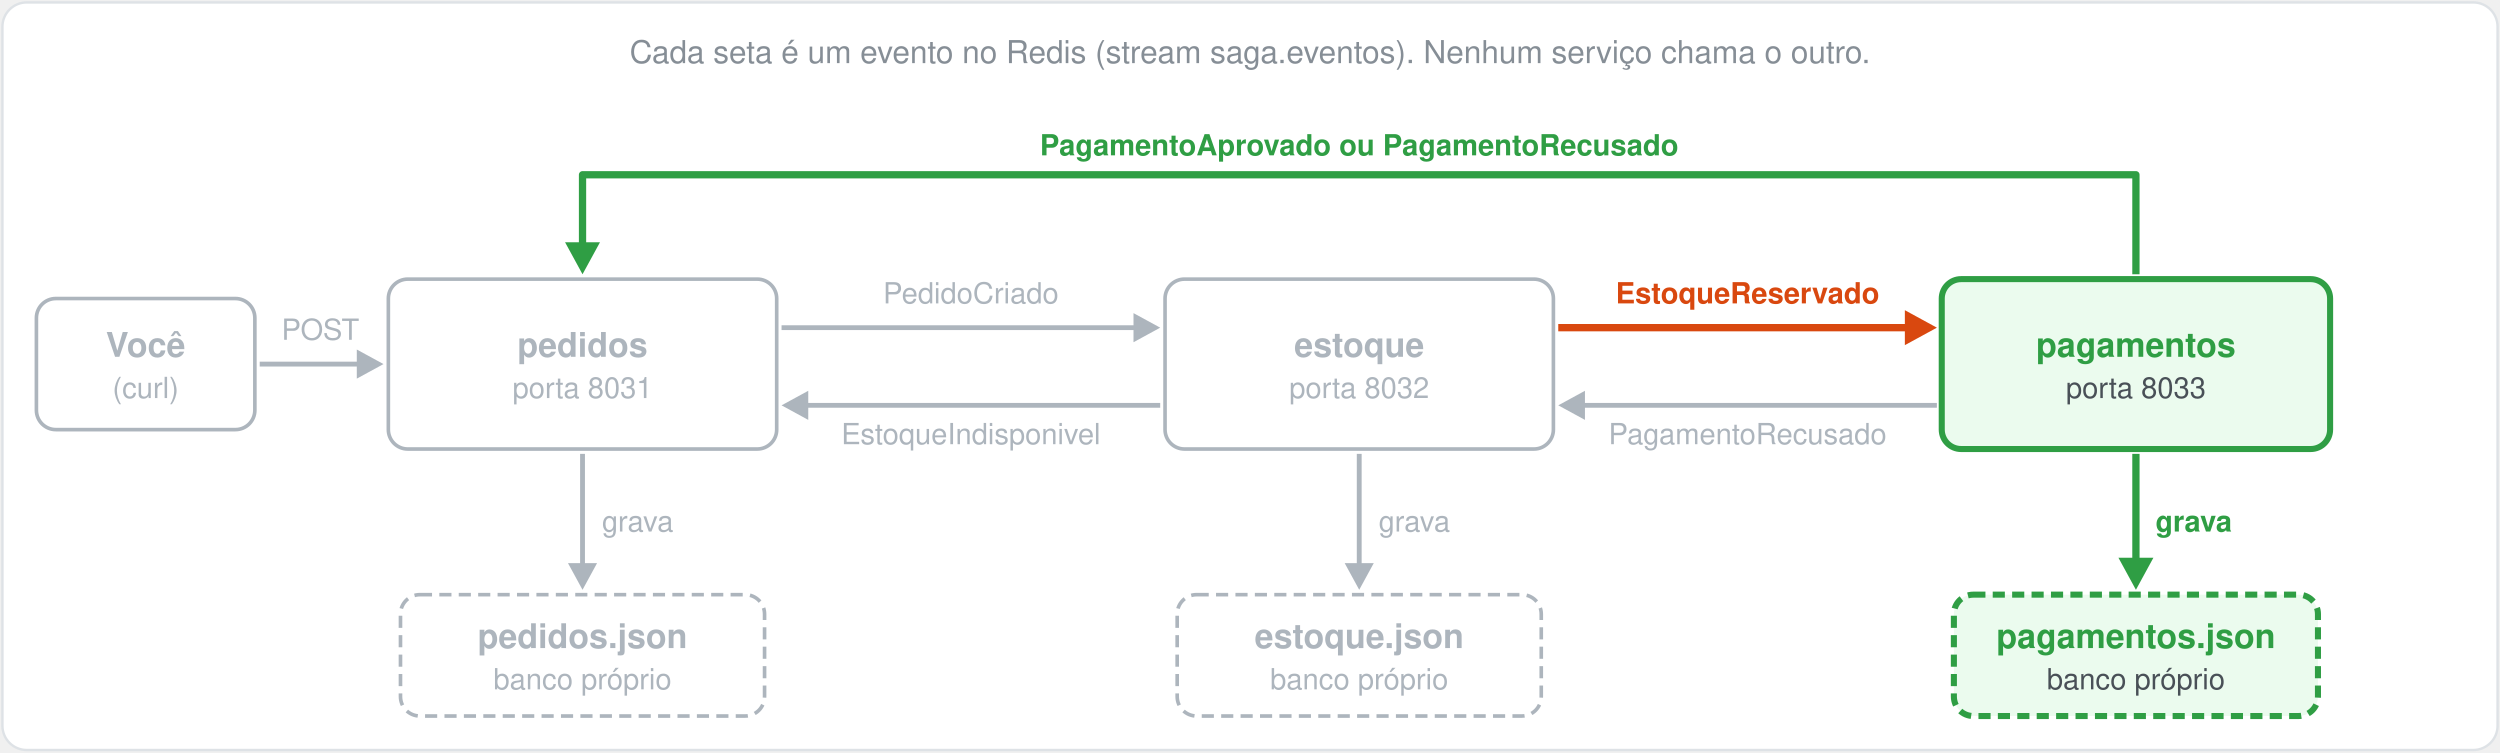
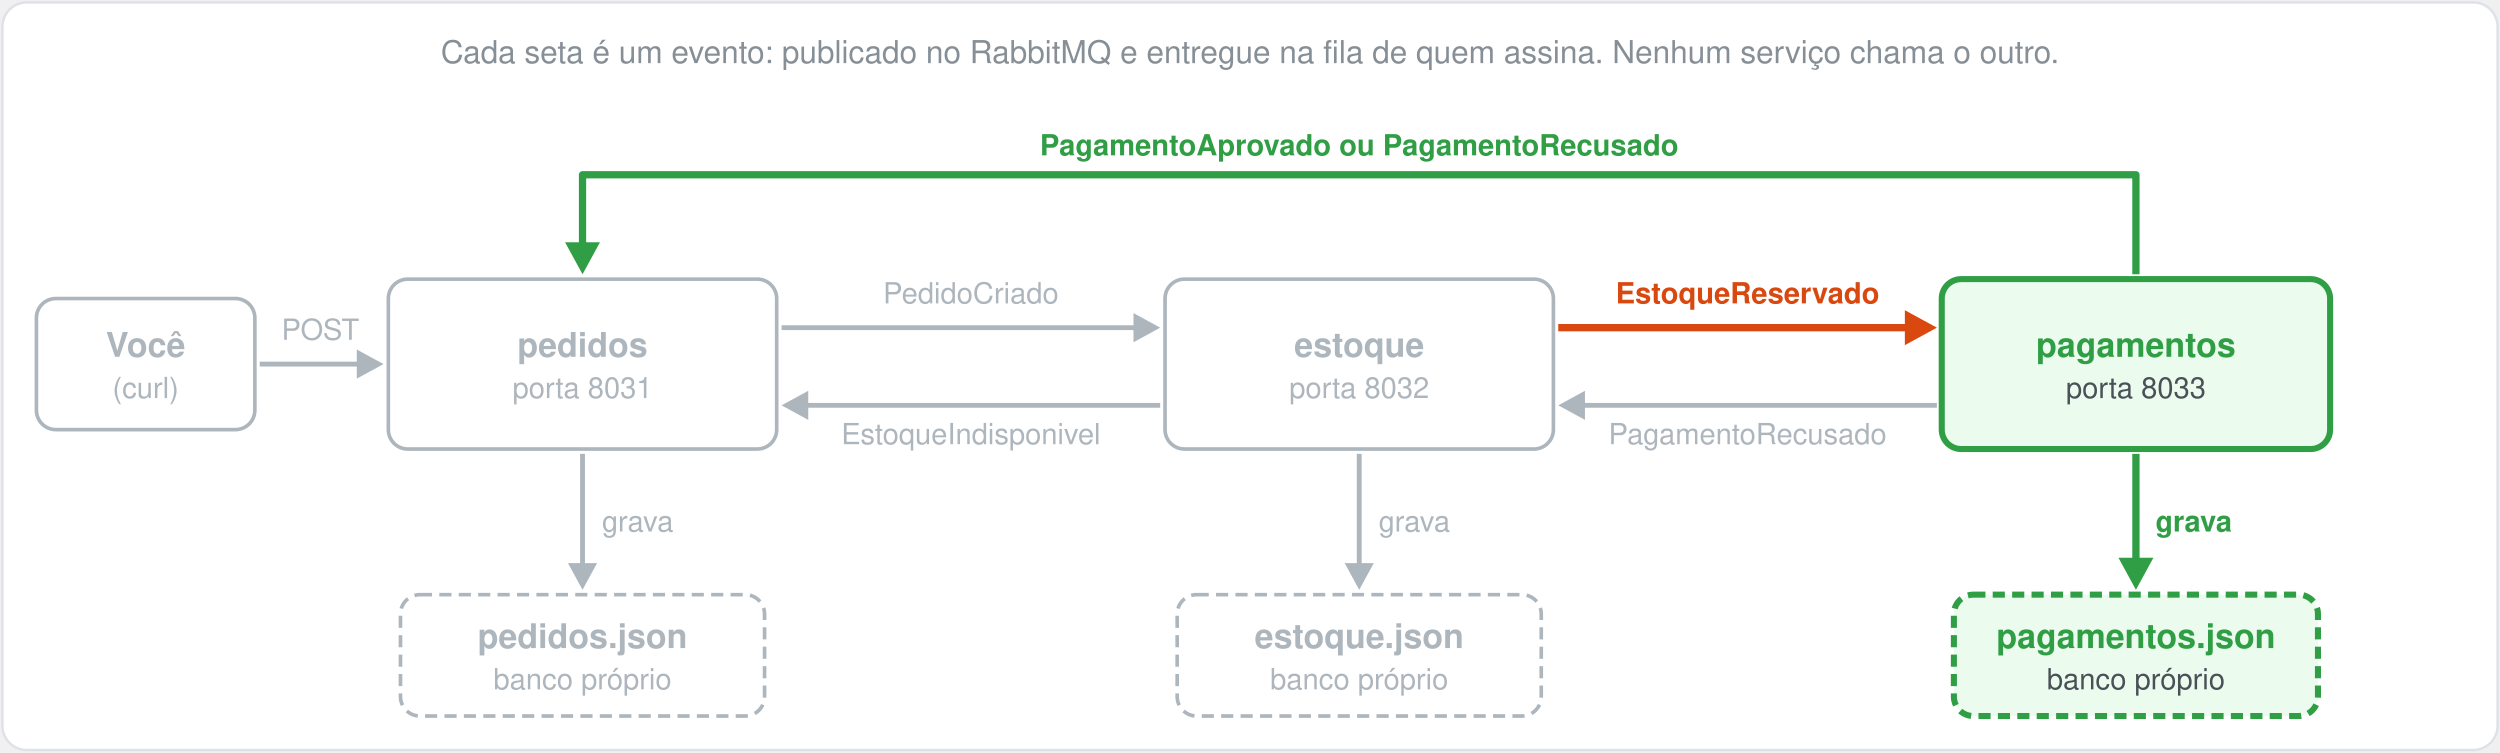
<svg xmlns="http://www.w3.org/2000/svg" viewBox="0 0 1030 310" width="100%" font-family="Segoe UI, Helvetica, Arial, sans-serif">
  <rect x="1" y="1" width="1028" height="308" rx="10" fill="#ffffff" stroke="#dee2e6" />
-   <text x="515" y="26" text-anchor="middle" font-size="13" fill="#868e96">Cada seta é um evento no Redis (stream saga.eventos). Nenhum serviço chama o outro.</text>
+   <text x="515" y="26" text-anchor="middle" font-size="13" fill="#868e96">Cada seta é um evento: publicado no RabbitMQ e entregue na fila de quem assina. Nenhum serviço chama o outro.</text>
  <polyline points="107,150 150.0,150.0" fill="none" stroke="#adb5bd" stroke-width="2" stroke-linejoin="round" />
  <polygon points="158,150 147.0,156.0 147.0,144.0" fill="#adb5bd" />
  <text x="132" y="140" text-anchor="middle" font-size="12" fill="#adb5bd" font-weight="400">POST</text>
  <polyline points="322,135 470.0,135.0" fill="none" stroke="#adb5bd" stroke-width="2" stroke-linejoin="round" />
  <polygon points="478,135 467.0,141.0 467.0,129.0" fill="#adb5bd" />
  <text x="400" y="125" text-anchor="middle" font-size="12" fill="#adb5bd" font-weight="400">PedidoCriado</text>
  <polyline points="642,135 790.0,135.0" fill="none" stroke="#d9480f" stroke-width="3" stroke-linejoin="round" />
  <polygon points="798,135 784.8,142.2 784.8,127.8" fill="#d9480f" />
  <text x="720" y="125" text-anchor="middle" font-size="12" fill="#d9480f" font-weight="600">EstoqueReservado</text>
  <polyline points="478,167 330.0,167.0" fill="none" stroke="#adb5bd" stroke-width="2" stroke-linejoin="round" />
  <polygon points="322,167 333.0,161.0 333.0,173.0" fill="#adb5bd" />
  <text x="400" y="183" text-anchor="middle" font-size="12" fill="#adb5bd" font-weight="400">EstoqueIndisponivel</text>
  <polyline points="798,167 650.0,167.0" fill="none" stroke="#adb5bd" stroke-width="2" stroke-linejoin="round" />
  <polygon points="642,167 653.0,161.0 653.0,173.0" fill="#adb5bd" />
  <text x="720" y="183" text-anchor="middle" font-size="12" fill="#adb5bd" font-weight="400">PagamentoRecusado</text>
  <polyline points="880,113 880,72 240,72 240.0,105.0" fill="none" stroke="#2f9e44" stroke-width="3" stroke-linejoin="round" />
  <polygon points="240,113 232.8,99.8 247.2,99.8" fill="#2f9e44" />
  <text x="560" y="64" text-anchor="middle" font-size="12" fill="#2f9e44" font-weight="600">PagamentoAprovado  ou  PagamentoRecusado</text>
  <polyline points="240,187 240.0,235.0" fill="none" stroke="#adb5bd" stroke-width="2" stroke-linejoin="round" />
  <polygon points="240,243 234.0,232.0 246.0,232.0" fill="#adb5bd" />
  <text x="248" y="219" text-anchor="start" font-size="12" fill="#adb5bd" font-weight="400">grava</text>
  <polyline points="560,187 560.0,235.0" fill="none" stroke="#adb5bd" stroke-width="2" stroke-linejoin="round" />
  <polygon points="560,243 554.0,232.0 566.0,232.0" fill="#adb5bd" />
  <text x="568" y="219" text-anchor="start" font-size="12" fill="#adb5bd" font-weight="400">grava</text>
  <polyline points="880,187 880.0,235.0" fill="none" stroke="#2f9e44" stroke-width="3" stroke-linejoin="round" />
  <polygon points="880,243 872.8,229.8 887.2,229.8" fill="#2f9e44" />
  <text x="888" y="219" text-anchor="start" font-size="12" fill="#2f9e44" font-weight="600">grava</text>
  <rect x="15" y="123" width="90" height="54" rx="8" fill="#ffffff" stroke="#adb5bd" stroke-width="1.5" />
  <text x="60.0" y="147.0" text-anchor="middle" font-size="14" font-weight="700" fill="#adb5bd">Você</text>
  <text x="60.0" y="164.0" text-anchor="middle" font-size="12" fill="#adb5bd">(curl)</text>
  <rect x="160" y="115" width="160" height="70" rx="8" fill="#ffffff" stroke="#adb5bd" stroke-width="1.5" />
  <text x="240.0" y="147.0" text-anchor="middle" font-size="14" font-weight="700" fill="#adb5bd">pedidos</text>
  <text x="240.0" y="164.0" text-anchor="middle" font-size="12" fill="#adb5bd">porta 8031</text>
  <rect x="480" y="115" width="160" height="70" rx="8" fill="#ffffff" stroke="#adb5bd" stroke-width="1.5" />
  <text x="560.0" y="147.0" text-anchor="middle" font-size="14" font-weight="700" fill="#adb5bd">estoque</text>
  <text x="560.0" y="164.0" text-anchor="middle" font-size="12" fill="#adb5bd">porta 8032</text>
  <rect x="800" y="115" width="160" height="70" rx="8" fill="#ebfbee" stroke="#2f9e44" stroke-width="2.5" />
  <text x="880.0" y="147.0" text-anchor="middle" font-size="14" font-weight="700" fill="#2f9e44">pagamentos</text>
  <text x="880.0" y="164.0" text-anchor="middle" font-size="12" fill="#495057">porta 8033</text>
  <rect x="165" y="245" width="150" height="50" rx="8" fill="#ffffff" stroke="#adb5bd" stroke-width="1.5" stroke-dasharray="5 3" />
  <text x="240.0" y="267.0" text-anchor="middle" font-size="14" font-weight="700" fill="#adb5bd">pedidos.json</text>
  <text x="240.0" y="284.0" text-anchor="middle" font-size="12" fill="#adb5bd">banco próprio</text>
  <rect x="485" y="245" width="150" height="50" rx="8" fill="#ffffff" stroke="#adb5bd" stroke-width="1.5" stroke-dasharray="5 3" />
  <text x="560.0" y="267.0" text-anchor="middle" font-size="14" font-weight="700" fill="#adb5bd">estoque.json</text>
  <text x="560.0" y="284.0" text-anchor="middle" font-size="12" fill="#adb5bd">banco próprio</text>
  <rect x="805" y="245" width="150" height="50" rx="8" fill="#ebfbee" stroke="#2f9e44" stroke-width="2.5" stroke-dasharray="5 3" />
  <text x="880.0" y="267.0" text-anchor="middle" font-size="14" font-weight="700" fill="#2f9e44">pagamentos.json</text>
  <text x="880.0" y="284.0" text-anchor="middle" font-size="12" fill="#495057">banco próprio</text>
</svg>
